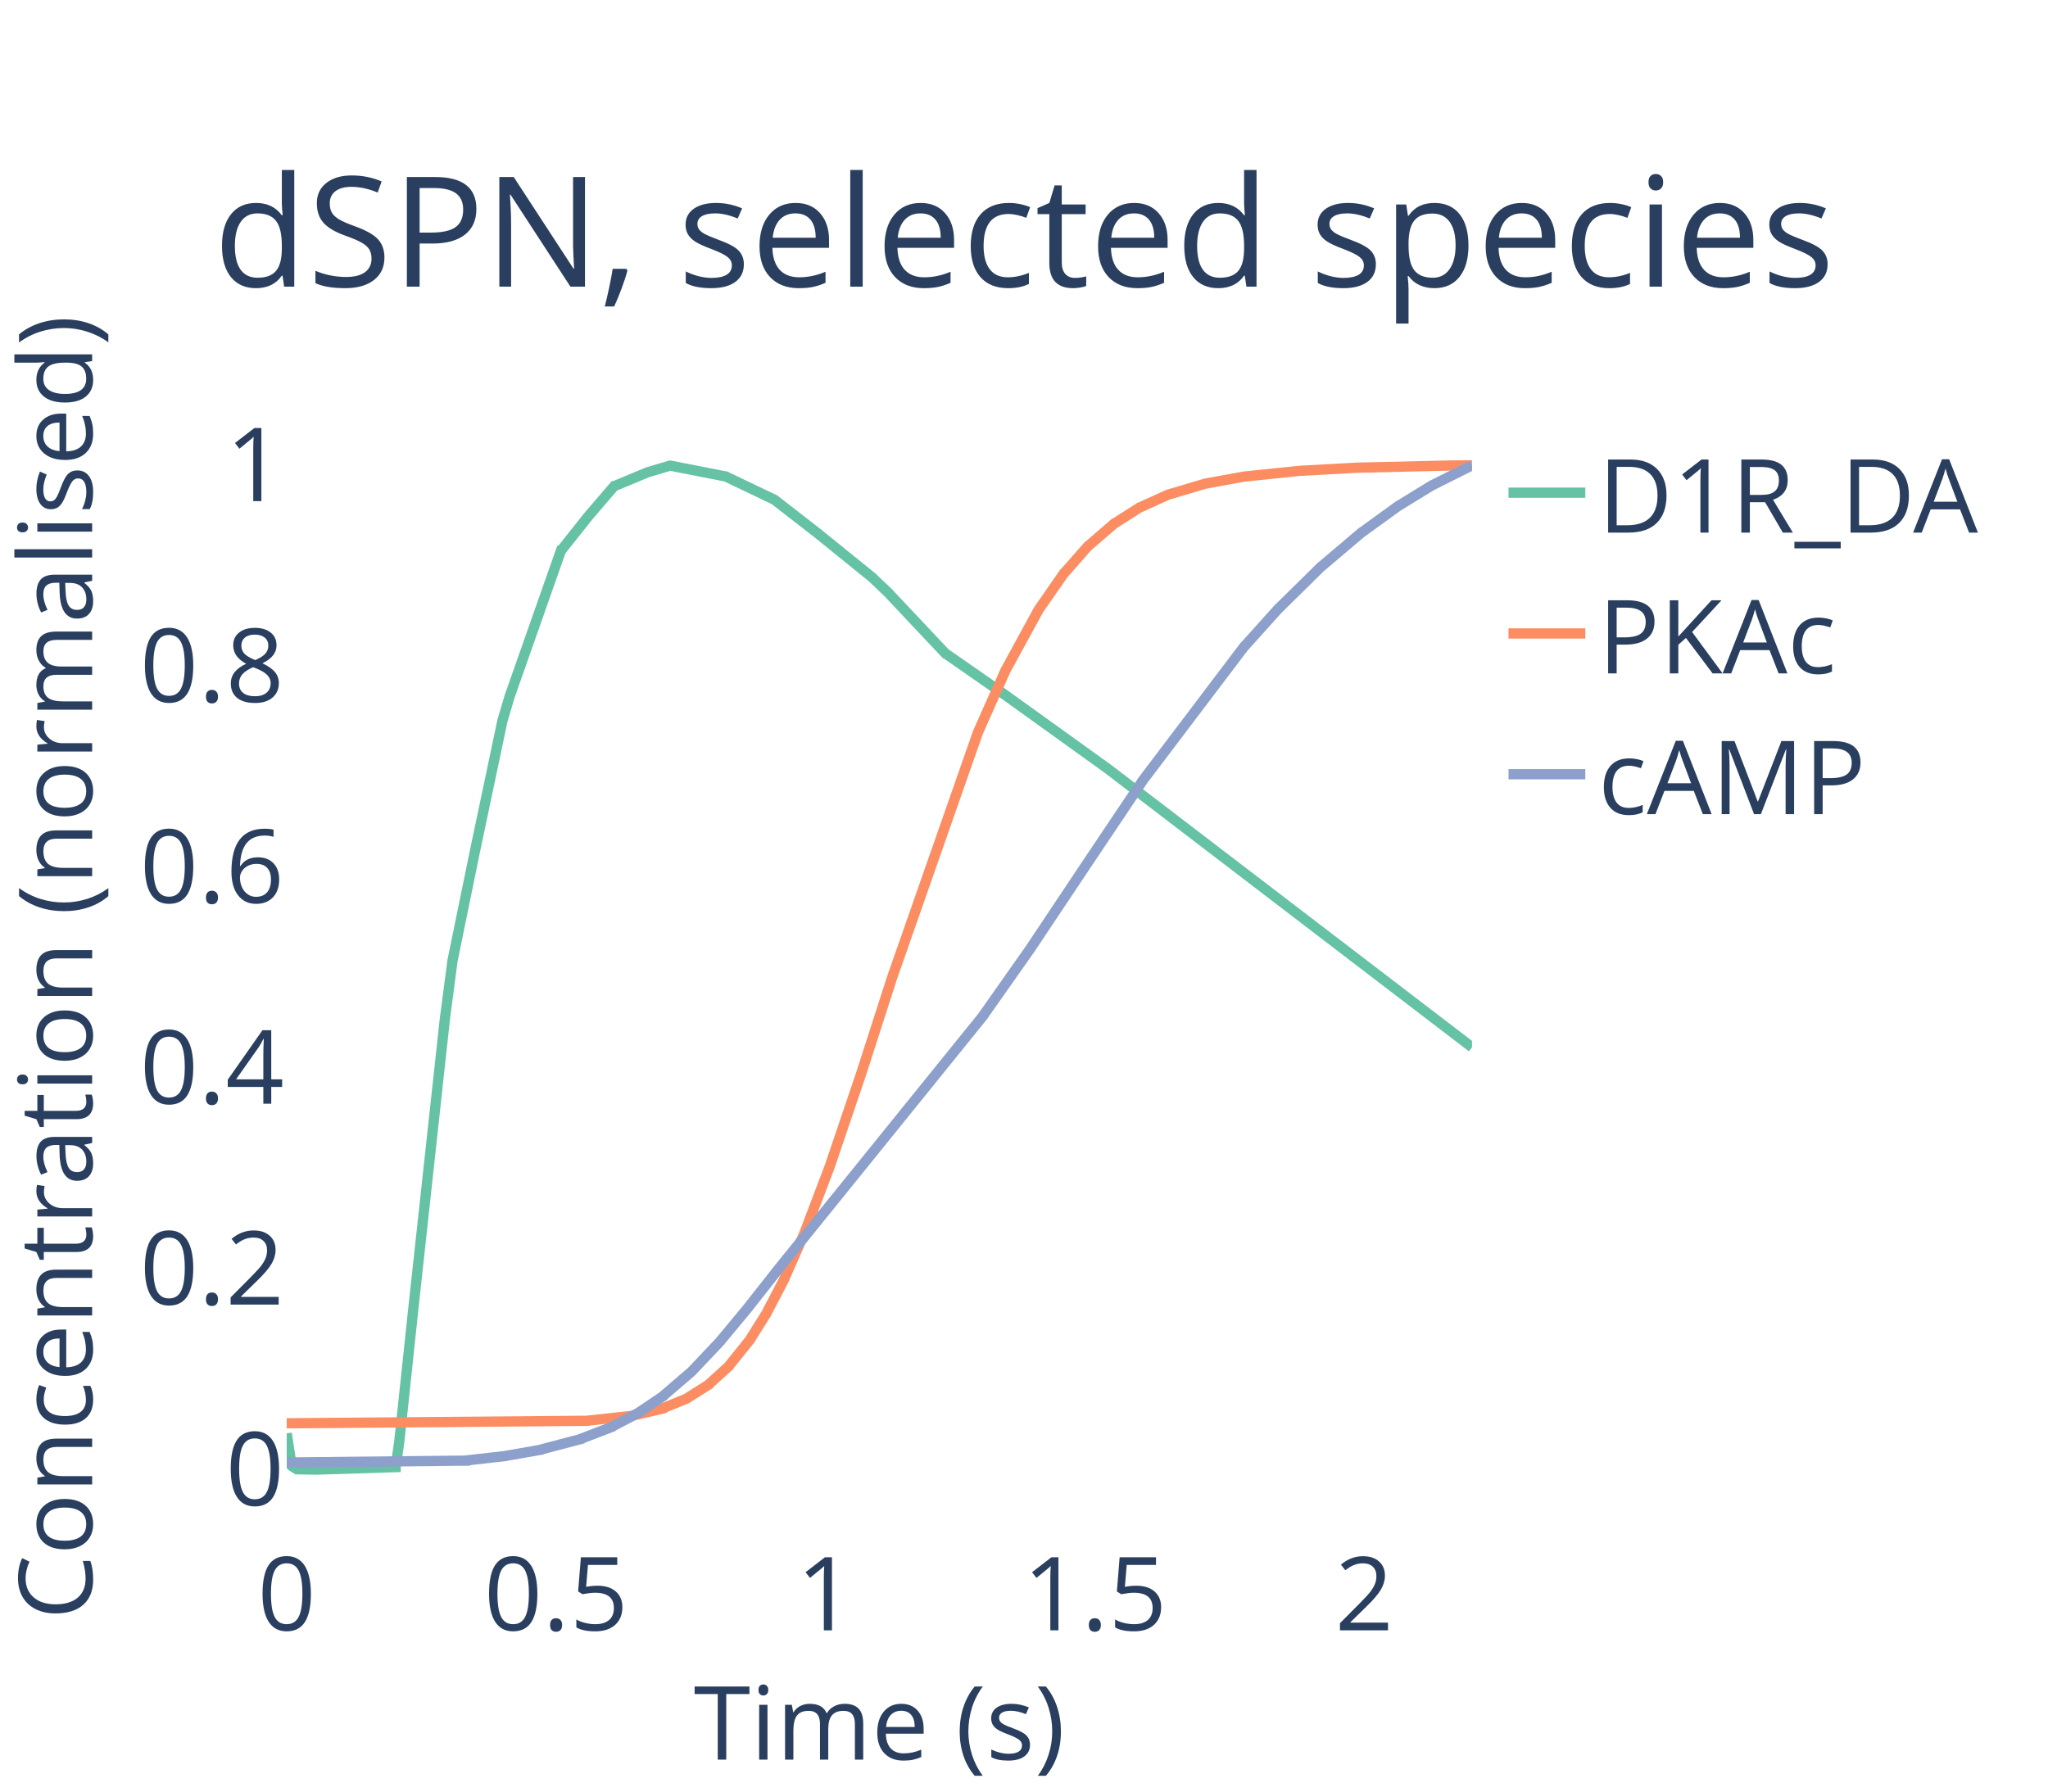
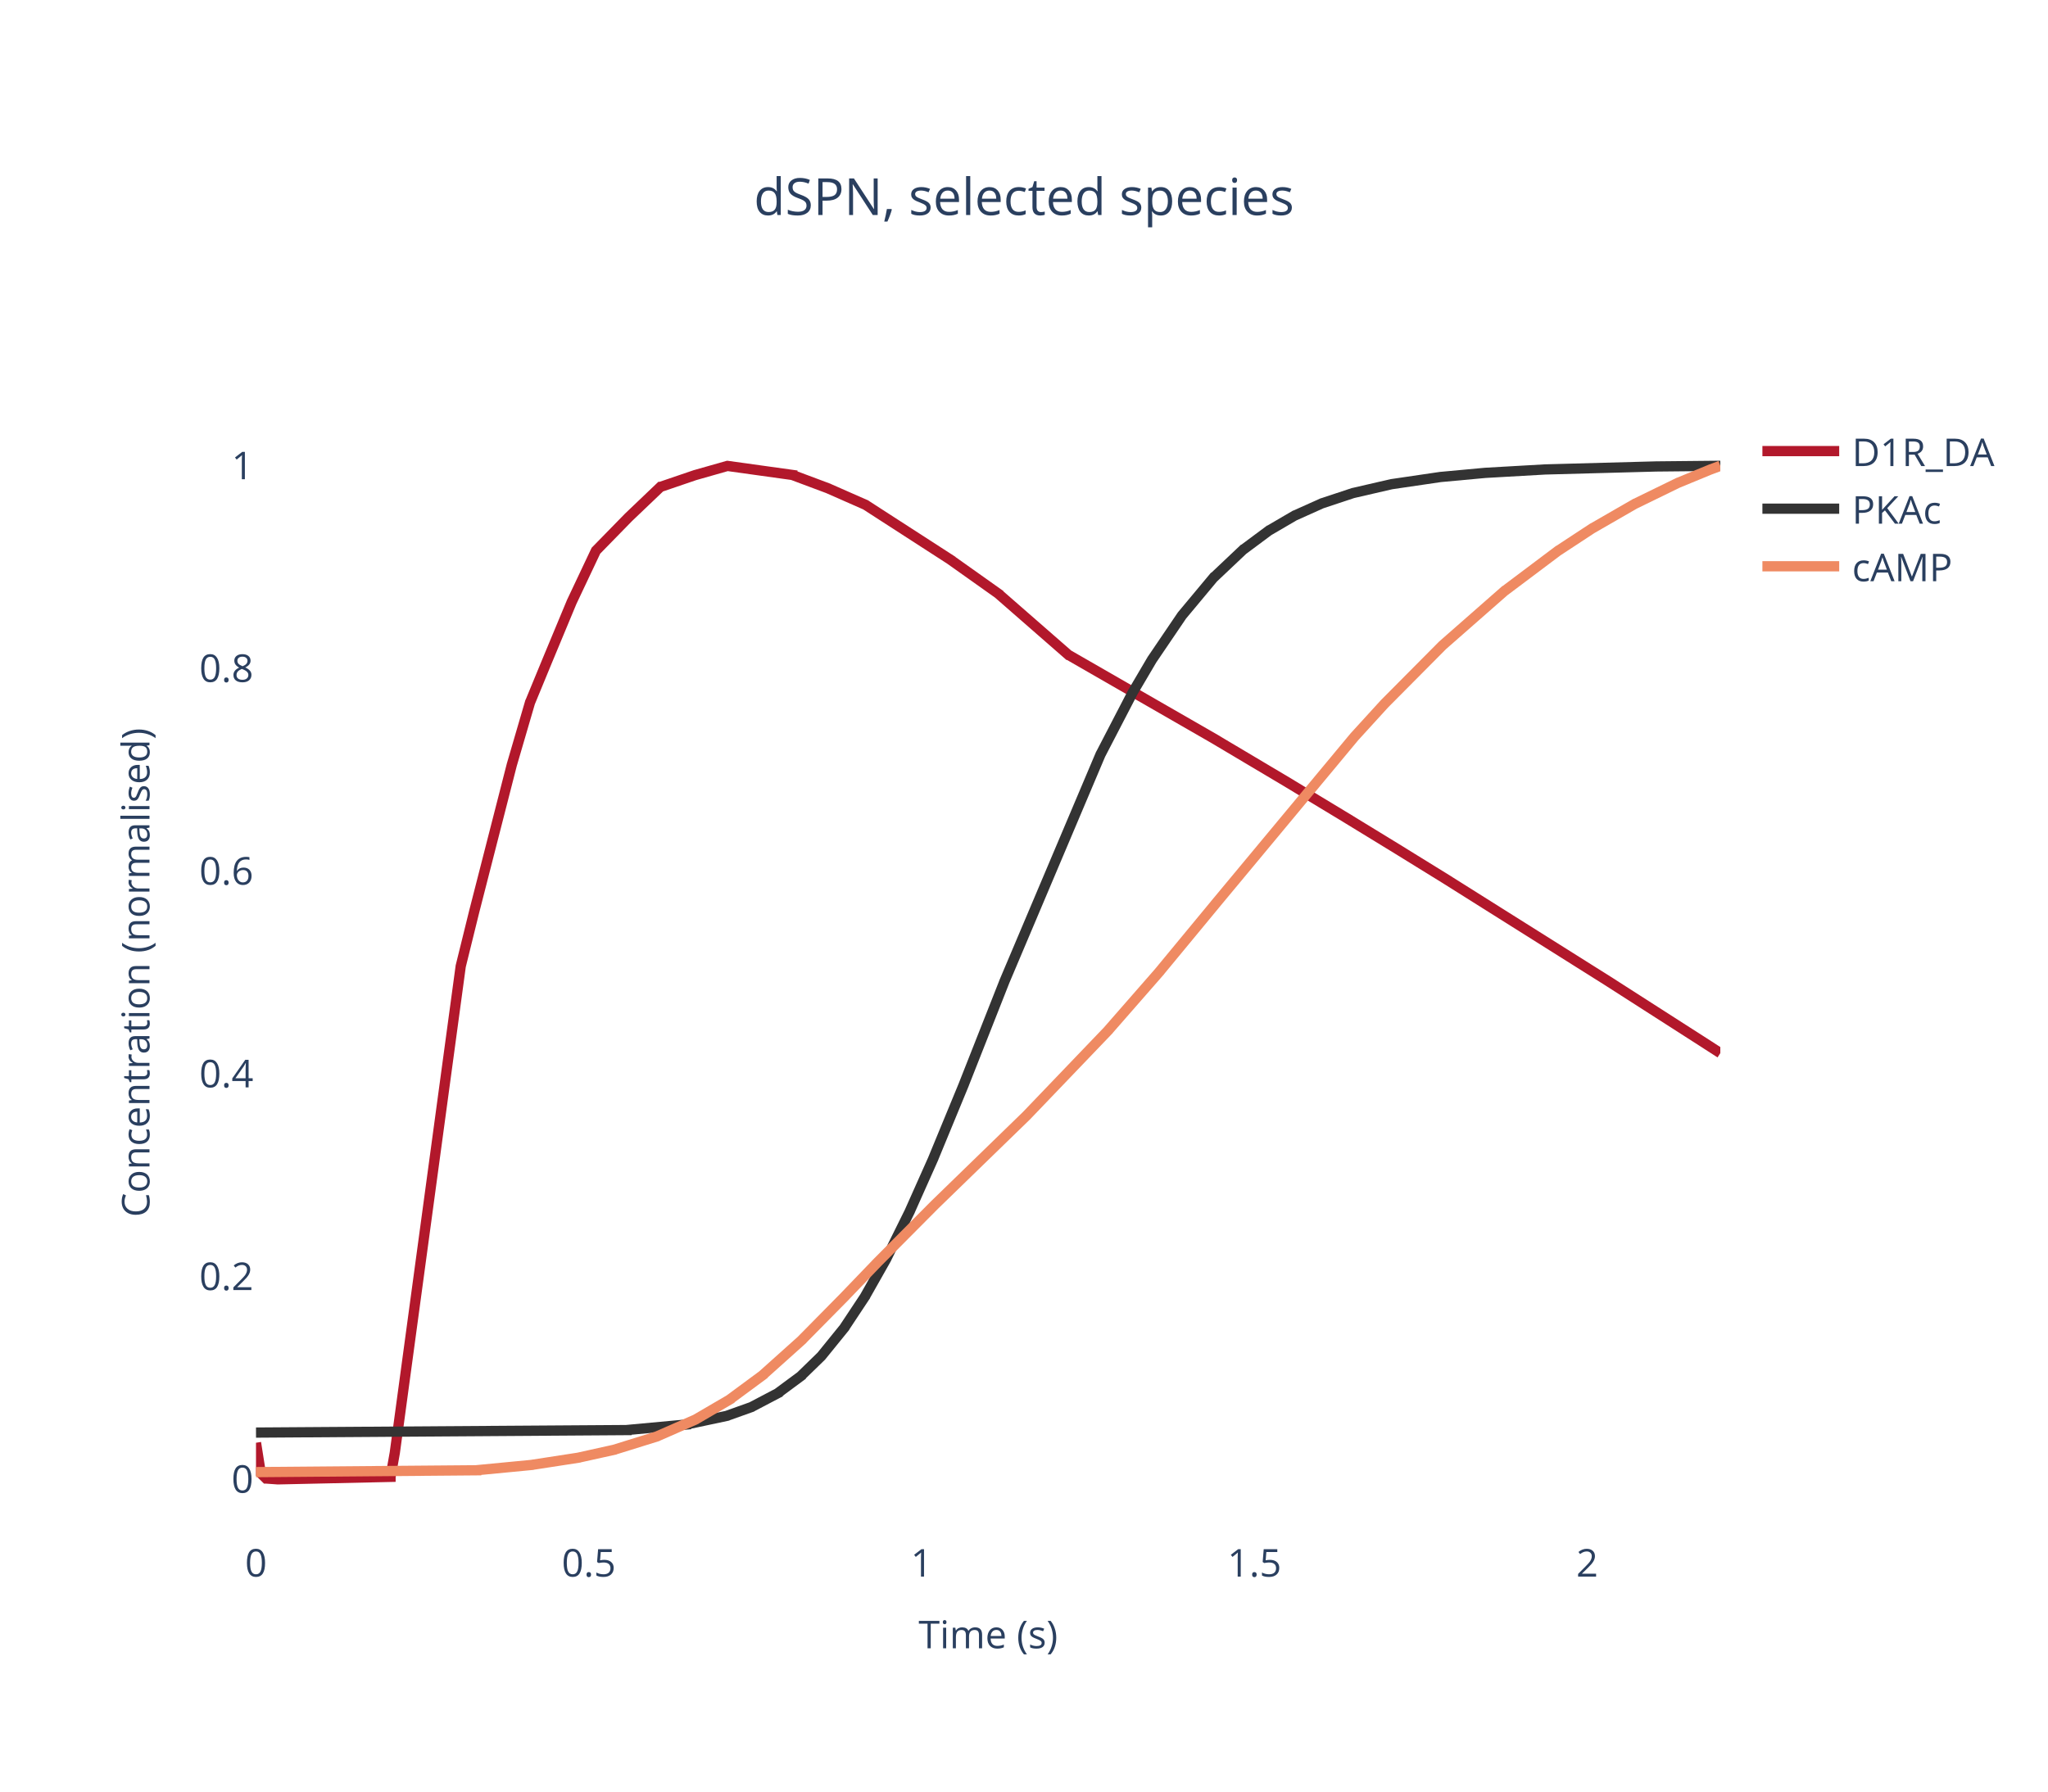
<svg xmlns="http://www.w3.org/2000/svg" class="main-svg" width="800" height="700" style="" viewBox="0 0 800 700">
  <rect x="0" y="0" width="800" height="700" style="fill: rgb(255, 255, 255); fill-opacity: 1;" />
-   <defs id="defs-aafd27">
+   <defs id="defs-744abc">
    <g class="clips">
-       <clipPath id="clipaafd27xyplot" class="plotclip">
-         <rect width="463" height="436" />
-       </clipPath>
-       <clipPath class="axesclip" id="clipaafd27x">
-         <rect x="112" y="0" width="463" height="700" />
-       </clipPath>
-       <clipPath class="axesclip" id="clipaafd27y">
-         <rect x="0" y="160" width="800" height="436" />
-       </clipPath>
-       <clipPath class="axesclip" id="clipaafd27xy">
-         <rect x="112" y="160" width="463" height="436" />
+       <clipPath id="clip744abcxyplot" class="plotclip">
+         <rect width="572" height="440" />
+       </clipPath>
+       <clipPath class="axesclip" id="clip744abcx">
+         <rect x="100" y="0" width="572" height="700" />
+       </clipPath>
+       <clipPath class="axesclip" id="clip744abcy">
+         <rect x="0" y="160" width="800" height="440" />
+       </clipPath>
+       <clipPath class="axesclip" id="clip744abcxy">
+         <rect x="100" y="160" width="572" height="440" />
      </clipPath>
    </g>
    <g class="gradients" />
    <g class="patterns" />
  </defs>
  <g class="bglayer" />
  <g class="layer-below">
    <g class="imagelayer" />
    <g class="shapelayer" />
  </g>
  <g class="cartesianlayer">
    <g class="subplot xy">
      <g class="layer-subplot">
        <g class="shapelayer" />
        <g class="imagelayer" />
      </g>
      <g class="minor-gridlayer">
        <g class="x" />
        <g class="y" />
      </g>
      <g class="gridlayer">
        <g class="x">
-           <path class="xgrid crisp" transform="translate(217.23,0)" d="M0,160v436" style="stroke: rgb(255, 255, 255); stroke-opacity: 1; stroke-width: 1px;" />
-           <path class="xgrid crisp" transform="translate(322.45,0)" d="M0,160v436" style="stroke: rgb(255, 255, 255); stroke-opacity: 1; stroke-width: 1px;" />
-           <path class="xgrid crisp" transform="translate(427.68,0)" d="M0,160v436" style="stroke: rgb(255, 255, 255); stroke-opacity: 1; stroke-width: 1px;" />
-           <path class="xgrid crisp" transform="translate(532.91,0)" d="M0,160v436" style="stroke: rgb(255, 255, 255); stroke-opacity: 1; stroke-width: 1px;" />
+           <path class="xgrid crisp" transform="translate(230,0)" d="M0,160v440" style="stroke: rgb(255, 255, 255); stroke-opacity: 1; stroke-width: 1px;" />
+           <path class="xgrid crisp" transform="translate(360,0)" d="M0,160v440" style="stroke: rgb(255, 255, 255); stroke-opacity: 1; stroke-width: 1px;" />
+           <path class="xgrid crisp" transform="translate(490,0)" d="M0,160v440" style="stroke: rgb(255, 255, 255); stroke-opacity: 1; stroke-width: 1px;" />
+           <path class="xgrid crisp" transform="translate(620,0)" d="M0,160v440" style="stroke: rgb(255, 255, 255); stroke-opacity: 1; stroke-width: 1px;" />
        </g>
        <g class="y">
-           <path class="ygrid crisp" transform="translate(0,495.72)" d="M112,0h463" style="stroke: rgb(255, 255, 255); stroke-opacity: 1; stroke-width: 1px;" />
-           <path class="ygrid crisp" transform="translate(0,417.24)" d="M112,0h463" style="stroke: rgb(255, 255, 255); stroke-opacity: 1; stroke-width: 1px;" />
-           <path class="ygrid crisp" transform="translate(0,338.76)" d="M112,0h463" style="stroke: rgb(255, 255, 255); stroke-opacity: 1; stroke-width: 1px;" />
-           <path class="ygrid crisp" transform="translate(0,260.28)" d="M112,0h463" style="stroke: rgb(255, 255, 255); stroke-opacity: 1; stroke-width: 1px;" />
-           <path class="ygrid crisp" transform="translate(0,181.8)" d="M112,0h463" style="stroke: rgb(255, 255, 255); stroke-opacity: 1; stroke-width: 1px;" />
+           <path class="ygrid crisp" transform="translate(0,498.8)" d="M100,0h572" style="stroke: rgb(255, 255, 255); stroke-opacity: 1; stroke-width: 1px;" />
+           <path class="ygrid crisp" transform="translate(0,419.6)" d="M100,0h572" style="stroke: rgb(255, 255, 255); stroke-opacity: 1; stroke-width: 1px;" />
+           <path class="ygrid crisp" transform="translate(0,340.4)" d="M100,0h572" style="stroke: rgb(255, 255, 255); stroke-opacity: 1; stroke-width: 1px;" />
+           <path class="ygrid crisp" transform="translate(0,261.2)" d="M100,0h572" style="stroke: rgb(255, 255, 255); stroke-opacity: 1; stroke-width: 1px;" />
+           <path class="ygrid crisp" transform="translate(0,182)" d="M100,0h572" style="stroke: rgb(255, 255, 255); stroke-opacity: 1; stroke-width: 1px;" />
        </g>
      </g>
      <g class="zerolinelayer">
-         <path class="xzl zl crisp" transform="translate(112,0)" d="M0,160v436" style="stroke: rgb(255, 255, 255); stroke-opacity: 1; stroke-width: 2px;" />
-         <path class="yzl zl crisp" transform="translate(0,574.2)" d="M112,0h463" style="stroke: rgb(255, 255, 255); stroke-opacity: 1; stroke-width: 2px;" />
+         <path class="xzl zl crisp" transform="translate(100,0)" d="M0,160v440" style="stroke: rgb(255, 255, 255); stroke-opacity: 1; stroke-width: 2px;" />
+         <path class="yzl zl crisp" transform="translate(0,578)" d="M100,0h572" style="stroke: rgb(255, 255, 255); stroke-opacity: 1; stroke-width: 2px;" />
      </g>
      <g class="layer-between">
        <g class="shapelayer" />
        <g class="imagelayer" />
      </g>
      <path class="xlines-below" />
      <path class="ylines-below" />
      <g class="overlines-below" />
      <g class="xaxislayer-below" />
      <g class="yaxislayer-below" />
      <g class="overaxes-below" />
      <g class="overplot">
-         <g class="xy" transform="translate(112,160)" clip-path="url(#clipaafd27xyplot)">
+         <g class="xy" transform="translate(100,160)" clip-path="url(#clip744abcxyplot)">
          <g class="scatterlayer mlayer">
-             <g class="trace scatter trace9df773" style="stroke-miterlimit: 2; opacity: 1;">
+             <g class="trace scatter tracee5461a" style="stroke-miterlimit: 2; opacity: 1;">
              <g class="fills" />
              <g class="errorbars" />
              <g class="lines">
-                 <path class="js-line" d="M0,400.03L1.95,412.79L1.96,412.8L3.96,414.07L3.96,414.07L3.97,414.07L11.57,414.2L11.57,414.2L11.58,414.2L42.54,413.22L42.54,413.19L43.93,403.53L43.94,403.48L49.56,350.34L49.57,350.29L61.81,237.84L61.82,237.79L64.78,215.23L64.79,215.2L73.78,171.33L73.79,171.31L84.28,121.54L84.29,121.52L87.13,111.93L87.14,111.92L107.09,55.19L107.1,55.19L117.87,41.64L117.88,41.64L127.88,29.97L127.88,29.97L127.89,29.97L141.04,24.5L141.04,24.5L141.05,24.5L149.73,21.92L149.73,21.92L149.74,21.92L171.55,26.19L171.55,26.19L171.56,26.2L190.56,35.28L190.56,35.28L190.57,35.29L207.53,48.47L207.53,48.48L228.56,65.49L228.56,65.5L234.85,71.46L234.85,71.47L257.24,95.25L257.24,95.25L257.25,95.25L280.43,111.39L280.43,111.39L280.44,111.39L320.71,140.35L320.71,140.35L320.72,140.35L463,249.18" style="vector-effect: none; fill: none; stroke: rgb(102, 194, 165); stroke-opacity: 1; stroke-width: 4px; opacity: 1;" />
+                 <path class="js-line" d="M0,403.7L1.88,415.64L1.89,415.65L3.94,417.67L3.95,417.67L8.51,418L8.51,418L8.52,418L52.55,417.03L52.55,417.01L52.56,416.99L54.24,407.5L54.24,407.46L79.97,217.49L79.98,217.46L85.35,195.7L85.36,195.68L99.95,138.7L99.96,138.68L107.03,114.48L107.04,114.47L114.03,97.52L114.04,97.5L123.33,75.17L123.34,75.15L132.78,55.17L132.78,55.17L132.79,55.16L145.52,42.13L145.52,42.13L145.53,42.12L157.97,30.25L157.98,30.25L171.46,25.65L171.46,25.65L171.47,25.65L184.15,22.04L184.16,22.04L209.53,25.57L209.53,25.58L223.48,30.8L223.48,30.8L223.49,30.81L238.13,37.26L238.13,37.26L238.14,37.27L271.25,58.66L271.25,58.67L289.97,71.96L289.97,71.97L317.33,95.86L317.34,95.86L374.5,128.75L374.5,128.76L403.57,146.04L403.57,146.05L426.8,160.09L426.8,160.1L447.04,172.48L447.04,172.49L465.32,183.78L465.32,183.79L528.87,223.78L528.87,223.79L567.33,248.45L567.33,248.46L572,251.47" style="vector-effect: none; fill: none; stroke: rgb(178, 24, 43); stroke-opacity: 1; stroke-width: 4px; opacity: 1;" />
              </g>
              <g class="points" />
              <g class="text" />
            </g>
-             <g class="trace scatter trace019256" style="stroke-miterlimit: 2; opacity: 1;">
+             <g class="trace scatter trace5793b5" style="stroke-miterlimit: 2; opacity: 1;">
              <g class="fills" />
              <g class="errorbars" />
              <g class="lines">
-                 <path class="js-line" d="M0,396.1L117.23,395.12L117.23,395.12L117.24,395.11L134.41,393.26L134.41,393.26L134.42,393.25L146.41,390.45L146.41,390.44L156.1,386.5L156.1,386.5L156.11,386.49L164.6,381.14L164.6,381.13L172.56,373.92L172.56,373.91L180.86,363.57L180.86,363.56L187.28,353.34L187.28,353.33L194.1,340.26L194.1,340.25L202.29,321.65L202.29,321.63L212.12,295.73L212.12,295.72L224.32,259.73L224.32,259.72L236.41,222.17L236.41,222.15L270.01,126.15L270.02,126.14L280.76,101.96L280.77,101.95L293.71,78.23L293.71,78.23L293.72,78.22L303.4,64.27L303.41,64.27L312.88,53.51L312.89,53.51L323.15,44.65L323.15,44.65L323.16,44.65L332.97,38.4L332.97,38.4L332.98,38.4L344.2,33.3L344.2,33.3L344.21,33.3L358.9,28.94L358.9,28.94L358.91,28.94L373.98,26.2L373.98,26.2L373.99,26.2L395.63,23.96L395.63,23.96L395.64,23.96L417.87,22.74L417.87,22.74L417.88,22.74L455.2,21.87L455.2,21.87L455.21,21.87L463,21.8" style="vector-effect: none; fill: none; stroke: rgb(252, 141, 98); stroke-opacity: 1; stroke-width: 4px; opacity: 1;" />
+                 <path class="js-line" d="M0,399.73L144.74,398.75L144.74,398.74L168.01,396.59L168.01,396.58L183.9,393.2L183.9,393.2L183.91,393.19L193.52,389.76L193.52,389.76L193.53,389.75L203.79,384.36L203.79,384.35L212.78,377.7L212.78,377.69L220.8,369.89L220.81,369.88L229.77,358.83L229.77,358.82L237.87,346.6L237.87,346.58L246.1,332.03L246.1,332.02L255.35,313.33L255.35,313.31L264.52,292.75L264.52,292.73L276.46,263.79L276.46,263.77L292.32,223.56L292.32,223.54L329.88,134.8L329.89,134.79L342.55,110.38L342.56,110.37L350,97.72L350.01,97.71L361.72,80.45L361.73,80.44L373.98,65.75L373.99,65.75L385.56,54.81L385.57,54.81L395.63,47.33L395.64,47.33L405.65,41.48L405.65,41.48L405.66,41.48L416.35,36.68L416.36,36.68L428.5,32.65L428.51,32.65L443.54,29.18L443.55,29.18L462.66,26.37L462.66,26.37L462.67,26.37L480.21,24.75L480.21,24.75L480.22,24.75L503.56,23.42L503.56,23.42L503.57,23.42L546.91,22.25L546.92,22.25L572,22" style="vector-effect: none; fill: none; stroke: rgb(51, 51, 51); stroke-opacity: 1; stroke-width: 4px; opacity: 1;" />
              </g>
              <g class="points" />
              <g class="text" />
            </g>
-             <g class="trace scatter trace1247f4" style="stroke-miterlimit: 2; opacity: 1;">
+             <g class="trace scatter traceec9cf2" style="stroke-miterlimit: 2; opacity: 1;">
              <g class="fills" />
              <g class="errorbars" />
              <g class="lines">
-                 <path class="js-line" d="M0,411.41L69.64,410.69L69.64,410.68L85.2,408.91L85.2,408.91L85.21,408.9L98.53,406.57L98.53,406.56L114.36,402.39L114.36,402.38L126.55,397.69L126.55,397.68L137.21,392.12L137.21,392.11L146.78,385.66L146.78,385.65L158.15,375.88L158.15,375.88L158.16,375.87L169.18,364.22L169.18,364.21L180.15,351L180.15,350.99L191.98,335.96L191.98,335.95L271.82,237.16L271.82,237.15L290.55,210.53L290.55,210.52L311.39,179.28L311.39,179.27L334.45,144.88L334.45,144.87L373.77,92.93L373.78,92.93L387.19,78L387.2,78L403.85,61.61L403.85,61.61L403.86,61.61L419.71,48.17L419.71,48.17L419.72,48.17L434.09,37.77L434.09,37.77L434.1,37.77L447.3,29.67L447.31,29.67L463,21.8" style="vector-effect: none; fill: none; stroke: rgb(141, 160, 203); stroke-opacity: 1; stroke-width: 4px; opacity: 1;" />
+                 <path class="js-line" d="M0,415.18L86.01,414.46L86.01,414.45L107.57,412.38L107.57,412.38L107.58,412.37L125.94,409.54L125.94,409.54L125.95,409.53L139.94,406.43L139.94,406.43L139.95,406.42L156.6,401.24L156.6,401.24L156.61,401.23L171.7,394.62L171.7,394.62L171.71,394.61L184.94,386.89L184.94,386.88L197.87,377.34L197.87,377.33L213.02,363.75L213.02,363.74L229.9,346.63L229.9,346.62L242.63,333.38L242.63,333.37L265.1,310.76L265.1,310.76L265.11,310.75L300.92,275.96L300.92,275.96L300.93,275.95L332.75,242.74L332.75,242.73L352.74,219.86L352.74,219.85L374.99,192.92L374.99,192.91L429.06,127.87L429.07,127.86L440.83,114.97L440.84,114.96L463.48,92.16L463.48,92.16L463.49,92.15L487.63,70.96L487.64,70.96L508.49,55.29L508.5,55.29L521.88,46.5L521.89,46.5L538.55,36.9L538.56,36.9L555.38,28.69L555.39,28.69L568.12,23.44L568.13,23.44L572,22" style="vector-effect: none; fill: none; stroke: rgb(239, 138, 98); stroke-opacity: 1; stroke-width: 4px; opacity: 1;" />
              </g>
              <g class="points" />
              <g class="text" />
            </g>
          </g>
        </g>
      </g>
      <g class="zerolinelayer-above" />
      <path class="xlines-above crisp" d="M0,0" style="fill: none;" />
      <path class="ylines-above crisp" d="M0,0" style="fill: none;" />
      <g class="overlines-above" />
      <g class="xaxislayer-above">
        <g class="xtick">
-           <text text-anchor="middle" x="0" y="637" transform="translate(112,0)" style="font-family: 'Open Sans', verdana, arial, sans-serif; font-size: 40px; fill: rgb(42, 63, 95); fill-opacity: 1; white-space: pre;">0</text>
-         </g>
-         <g class="xtick">
-           <text text-anchor="middle" x="0" y="637" style="font-family: 'Open Sans', verdana, arial, sans-serif; font-size: 40px; fill: rgb(42, 63, 95); fill-opacity: 1; white-space: pre;" transform="translate(217.23,0)">0.5</text>
-         </g>
-         <g class="xtick">
-           <text text-anchor="middle" x="0" y="637" style="font-family: 'Open Sans', verdana, arial, sans-serif; font-size: 40px; fill: rgb(42, 63, 95); fill-opacity: 1; white-space: pre;" transform="translate(322.45,0)">1</text>
-         </g>
-         <g class="xtick">
-           <text text-anchor="middle" x="0" y="637" style="font-family: 'Open Sans', verdana, arial, sans-serif; font-size: 40px; fill: rgb(42, 63, 95); fill-opacity: 1; white-space: pre;" transform="translate(427.68,0)">1.5</text>
-         </g>
-         <g class="xtick">
-           <text text-anchor="middle" x="0" y="637" style="font-family: 'Open Sans', verdana, arial, sans-serif; font-size: 40px; fill: rgb(42, 63, 95); fill-opacity: 1; white-space: pre;" transform="translate(532.91,0)">2</text>
+           <text text-anchor="middle" x="0" y="616" transform="translate(100,0)" style="font-family: 'Open Sans', verdana, arial, sans-serif; font-size: 15px; fill: rgb(42, 63, 95); fill-opacity: 1; white-space: pre;">0</text>
+         </g>
+         <g class="xtick">
+           <text text-anchor="middle" x="0" y="616" style="font-family: 'Open Sans', verdana, arial, sans-serif; font-size: 15px; fill: rgb(42, 63, 95); fill-opacity: 1; white-space: pre;" transform="translate(230,0)">0.5</text>
+         </g>
+         <g class="xtick">
+           <text text-anchor="middle" x="0" y="616" style="font-family: 'Open Sans', verdana, arial, sans-serif; font-size: 15px; fill: rgb(42, 63, 95); fill-opacity: 1; white-space: pre;" transform="translate(360,0)">1</text>
+         </g>
+         <g class="xtick">
+           <text text-anchor="middle" x="0" y="616" style="font-family: 'Open Sans', verdana, arial, sans-serif; font-size: 15px; fill: rgb(42, 63, 95); fill-opacity: 1; white-space: pre;" transform="translate(490,0)">1.5</text>
+         </g>
+         <g class="xtick">
+           <text text-anchor="middle" x="0" y="616" style="font-family: 'Open Sans', verdana, arial, sans-serif; font-size: 15px; fill: rgb(42, 63, 95); fill-opacity: 1; white-space: pre;" transform="translate(620,0)">2</text>
        </g>
      </g>
      <g class="yaxislayer-above">
        <g class="ytick">
-           <text text-anchor="end" x="111" y="14" transform="translate(0,574.2)" style="font-family: 'Open Sans', verdana, arial, sans-serif; font-size: 40px; fill: rgb(42, 63, 95); fill-opacity: 1; white-space: pre;">0</text>
-         </g>
-         <g class="ytick">
-           <text text-anchor="end" x="111" y="14" style="font-family: 'Open Sans', verdana, arial, sans-serif; font-size: 40px; fill: rgb(42, 63, 95); fill-opacity: 1; white-space: pre;" transform="translate(0,495.72)">0.2</text>
-         </g>
-         <g class="ytick">
-           <text text-anchor="end" x="111" y="14" style="font-family: 'Open Sans', verdana, arial, sans-serif; font-size: 40px; fill: rgb(42, 63, 95); fill-opacity: 1; white-space: pre;" transform="translate(0,417.24)">0.4</text>
-         </g>
-         <g class="ytick">
-           <text text-anchor="end" x="111" y="14" style="font-family: 'Open Sans', verdana, arial, sans-serif; font-size: 40px; fill: rgb(42, 63, 95); fill-opacity: 1; white-space: pre;" transform="translate(0,338.76)">0.6</text>
-         </g>
-         <g class="ytick">
-           <text text-anchor="end" x="111" y="14" style="font-family: 'Open Sans', verdana, arial, sans-serif; font-size: 40px; fill: rgb(42, 63, 95); fill-opacity: 1; white-space: pre;" transform="translate(0,260.28)">0.8</text>
-         </g>
-         <g class="ytick">
-           <text text-anchor="end" x="111" y="14" style="font-family: 'Open Sans', verdana, arial, sans-serif; font-size: 40px; fill: rgb(42, 63, 95); fill-opacity: 1; white-space: pre;" transform="translate(0,181.8)">1</text>
+           <text text-anchor="end" x="99" y="5.25" transform="translate(0,578)" style="font-family: 'Open Sans', verdana, arial, sans-serif; font-size: 15px; fill: rgb(42, 63, 95); fill-opacity: 1; white-space: pre;">0</text>
+         </g>
+         <g class="ytick">
+           <text text-anchor="end" x="99" y="5.25" style="font-family: 'Open Sans', verdana, arial, sans-serif; font-size: 15px; fill: rgb(42, 63, 95); fill-opacity: 1; white-space: pre;" transform="translate(0,498.8)">0.2</text>
+         </g>
+         <g class="ytick">
+           <text text-anchor="end" x="99" y="5.25" style="font-family: 'Open Sans', verdana, arial, sans-serif; font-size: 15px; fill: rgb(42, 63, 95); fill-opacity: 1; white-space: pre;" transform="translate(0,419.6)">0.4</text>
+         </g>
+         <g class="ytick">
+           <text text-anchor="end" x="99" y="5.25" style="font-family: 'Open Sans', verdana, arial, sans-serif; font-size: 15px; fill: rgb(42, 63, 95); fill-opacity: 1; white-space: pre;" transform="translate(0,340.4)">0.6</text>
+         </g>
+         <g class="ytick">
+           <text text-anchor="end" x="99" y="5.25" style="font-family: 'Open Sans', verdana, arial, sans-serif; font-size: 15px; fill: rgb(42, 63, 95); fill-opacity: 1; white-space: pre;" transform="translate(0,261.2)">0.8</text>
+         </g>
+         <g class="ytick">
+           <text text-anchor="end" x="99" y="5.25" style="font-family: 'Open Sans', verdana, arial, sans-serif; font-size: 15px; fill: rgb(42, 63, 95); fill-opacity: 1; white-space: pre;" transform="translate(0,182)">1</text>
        </g>
      </g>
      <g class="overaxes-above" />
    </g>
  </g>
  <g class="polarlayer" />
  <g class="smithlayer" />
  <g class="ternarylayer" />
  <g class="geolayer" />
  <g class="funnelarealayer" />
  <g class="pielayer" />
  <g class="iciclelayer" />
  <g class="treemaplayer" />
  <g class="sunburstlayer" />
  <g class="glimages" />
-   <defs id="topdefs-aafd27">
+   <defs id="topdefs-744abc">
    <g class="clips" />
-     <clipPath id="legendaafd27">
-       <rect width="204" height="175" x="0" y="0" />
+     <clipPath id="legend744abc">
+       <rect width="105" height="78" x="0" y="0" />
    </clipPath>
  </defs>
  <g class="layer-above">
    <g class="imagelayer" />
    <g class="shapelayer" />
  </g>
  <g class="infolayer">
-     <g class="legend" pointer-events="all" transform="translate(584.26,160)">
-       <rect class="bg" shape-rendering="crispEdges" style="stroke: rgb(68, 68, 68); stroke-opacity: 1; fill: rgb(255, 255, 255); fill-opacity: 1; stroke-width: 0px;" width="204" height="175" x="0" y="0" />
-       <g class="scrollbox" transform="" clip-path="url(#legendaafd27)">
+     <g class="legend" pointer-events="all" transform="translate(683.44,160)">
+       <rect class="bg" shape-rendering="crispEdges" style="stroke: rgb(68, 68, 68); stroke-opacity: 1; fill: rgb(255, 255, 255); fill-opacity: 1; stroke-width: 0px;" width="105" height="78" x="0" y="0" />
+       <g class="scrollbox" transform="" clip-path="url(#legend744abc)">
        <g class="groups">
-           <g class="traces" transform="translate(0,32.5)" style="opacity: 1;">
-             <text class="legendtext" text-anchor="start" x="40" y="15.6" style="font-family: 'Open Sans', verdana, arial, sans-serif; font-size: 40px; fill: rgb(42, 63, 95); fill-opacity: 1; white-space: pre;">D1R_DA</text>
+           <g class="traces" transform="translate(0,16.25)" style="opacity: 1;">
+             <text class="legendtext" text-anchor="start" x="40" y="5.85" style="font-family: 'Open Sans', verdana, arial, sans-serif; font-size: 15px; fill: rgb(42, 63, 95); fill-opacity: 1; white-space: pre;">D1R_DA</text>
            <g class="layers" style="opacity: 1;">
              <g class="legendfill" />
              <g class="legendlines">
-                 <path class="js-line" d="M5,0h30" style="fill: none; stroke: rgb(102, 194, 165); stroke-opacity: 1; stroke-width: 4px;" />
+                 <path class="js-line" d="M5,0h30" style="fill: none; stroke: rgb(178, 24, 43); stroke-opacity: 1; stroke-width: 4px;" />
              </g>
              <g class="legendsymbols">
                <g class="legendpoints" />
              </g>
            </g>
-             <rect class="legendtoggle" x="0" y="-27.5" width="198.152" height="55" style="fill: rgb(0, 0, 0); fill-opacity: 0;" />
-           </g>
-           <g class="traces" transform="translate(0,87.5)" style="opacity: 1;">
-             <text class="legendtext" text-anchor="start" x="40" y="15.6" style="font-family: 'Open Sans', verdana, arial, sans-serif; font-size: 40px; fill: rgb(42, 63, 95); fill-opacity: 1; white-space: pre;">PKAc</text>
+             <rect class="legendtoggle" x="0" y="-11.25" width="99.188" height="22.5" style="fill: rgb(0, 0, 0); fill-opacity: 0;" />
+           </g>
+           <g class="traces" transform="translate(0,38.75)" style="opacity: 1;">
+             <text class="legendtext" text-anchor="start" x="40" y="5.85" style="font-family: 'Open Sans', verdana, arial, sans-serif; font-size: 15px; fill: rgb(42, 63, 95); fill-opacity: 1; white-space: pre;">PKAc</text>
            <g class="layers" style="opacity: 1;">
              <g class="legendfill" />
              <g class="legendlines">
-                 <path class="js-line" d="M5,0h30" style="fill: none; stroke: rgb(252, 141, 98); stroke-opacity: 1; stroke-width: 4px;" />
+                 <path class="js-line" d="M5,0h30" style="fill: none; stroke: rgb(51, 51, 51); stroke-opacity: 1; stroke-width: 4px;" />
              </g>
              <g class="legendsymbols">
                <g class="legendpoints" />
              </g>
            </g>
-             <rect class="legendtoggle" x="0" y="-27.5" width="198.152" height="55" style="fill: rgb(0, 0, 0); fill-opacity: 0;" />
-           </g>
-           <g class="traces" transform="translate(0,142.5)" style="opacity: 1;">
-             <text class="legendtext" text-anchor="start" x="40" y="15.6" style="font-family: 'Open Sans', verdana, arial, sans-serif; font-size: 40px; fill: rgb(42, 63, 95); fill-opacity: 1; white-space: pre;">cAMP</text>
+             <rect class="legendtoggle" x="0" y="-11.25" width="99.188" height="22.5" style="fill: rgb(0, 0, 0); fill-opacity: 0;" />
+           </g>
+           <g class="traces" transform="translate(0,61.25)" style="opacity: 1;">
+             <text class="legendtext" text-anchor="start" x="40" y="5.85" style="font-family: 'Open Sans', verdana, arial, sans-serif; font-size: 15px; fill: rgb(42, 63, 95); fill-opacity: 1; white-space: pre;">cAMP</text>
            <g class="layers" style="opacity: 1;">
              <g class="legendfill" />
              <g class="legendlines">
-                 <path class="js-line" d="M5,0h30" style="fill: none; stroke: rgb(141, 160, 203); stroke-opacity: 1; stroke-width: 4px;" />
+                 <path class="js-line" d="M5,0h30" style="fill: none; stroke: rgb(239, 138, 98); stroke-opacity: 1; stroke-width: 4px;" />
              </g>
              <g class="legendsymbols">
                <g class="legendpoints" />
              </g>
            </g>
-             <rect class="legendtoggle" x="0" y="-27.5" width="198.152" height="55" style="fill: rgb(0, 0, 0); fill-opacity: 0;" />
+             <rect class="legendtoggle" x="0" y="-11.25" width="99.188" height="22.5" style="fill: rgb(0, 0, 0); fill-opacity: 0;" />
          </g>
        </g>
      </g>
      <rect class="scrollbar" rx="20" ry="3" width="0" height="0" style="fill: rgb(128, 139, 164); fill-opacity: 1;" x="0" y="0" />
    </g>
    <g class="g-gtitle">
-       <text class="gtitle" x="400" y="70" text-anchor="middle" dy="0.7em" style="opacity: 1; font-family: 'Open Sans', verdana, arial, sans-serif; font-size: 60px; fill: rgb(42, 63, 95); fill-opacity: 1; white-space: pre;">dSPN, selected species</text>
+       <text class="gtitle" x="400" y="70" text-anchor="middle" dy="0.7em" style="opacity: 1; font-family: 'Open Sans', verdana, arial, sans-serif; font-size: 20px; fill: rgb(42, 63, 95); fill-opacity: 1; white-space: pre;">dSPN, selected species</text>
    </g>
    <g class="g-xtitle">
-       <text class="xtitle" x="343.5" y="687.5" text-anchor="middle" style="opacity: 1; font-family: 'Open Sans', verdana, arial, sans-serif; font-size: 40px; fill: rgb(42, 63, 95); fill-opacity: 1; white-space: pre;">Time (s)</text>
-     </g>
-     <g class="g-ytitle" transform="translate(9.109375,0)">
-       <text class="ytitle" transform="rotate(-90,26.89062,378)" x="26.891" y="378" text-anchor="middle" style="opacity: 1; font-family: 'Open Sans', verdana, arial, sans-serif; font-size: 40px; fill: rgb(42, 63, 95); fill-opacity: 1; white-space: pre;">Concentration (normalised)</text>
+       <text class="xtitle" x="386" y="644" text-anchor="middle" style="opacity: 1; font-family: 'Open Sans', verdana, arial, sans-serif; font-size: 15px; fill: rgb(42, 63, 95); fill-opacity: 1; white-space: pre;">Time (s)</text>
+     </g>
+     <g class="g-ytitle">
+       <text class="ytitle" transform="rotate(-90,58.39062,380)" x="58.391" y="380" text-anchor="middle" style="opacity: 1; font-family: 'Open Sans', verdana, arial, sans-serif; font-size: 15px; fill: rgb(42, 63, 95); fill-opacity: 1; white-space: pre;">Concentration (normalised)</text>
    </g>
  </g>
</svg>
